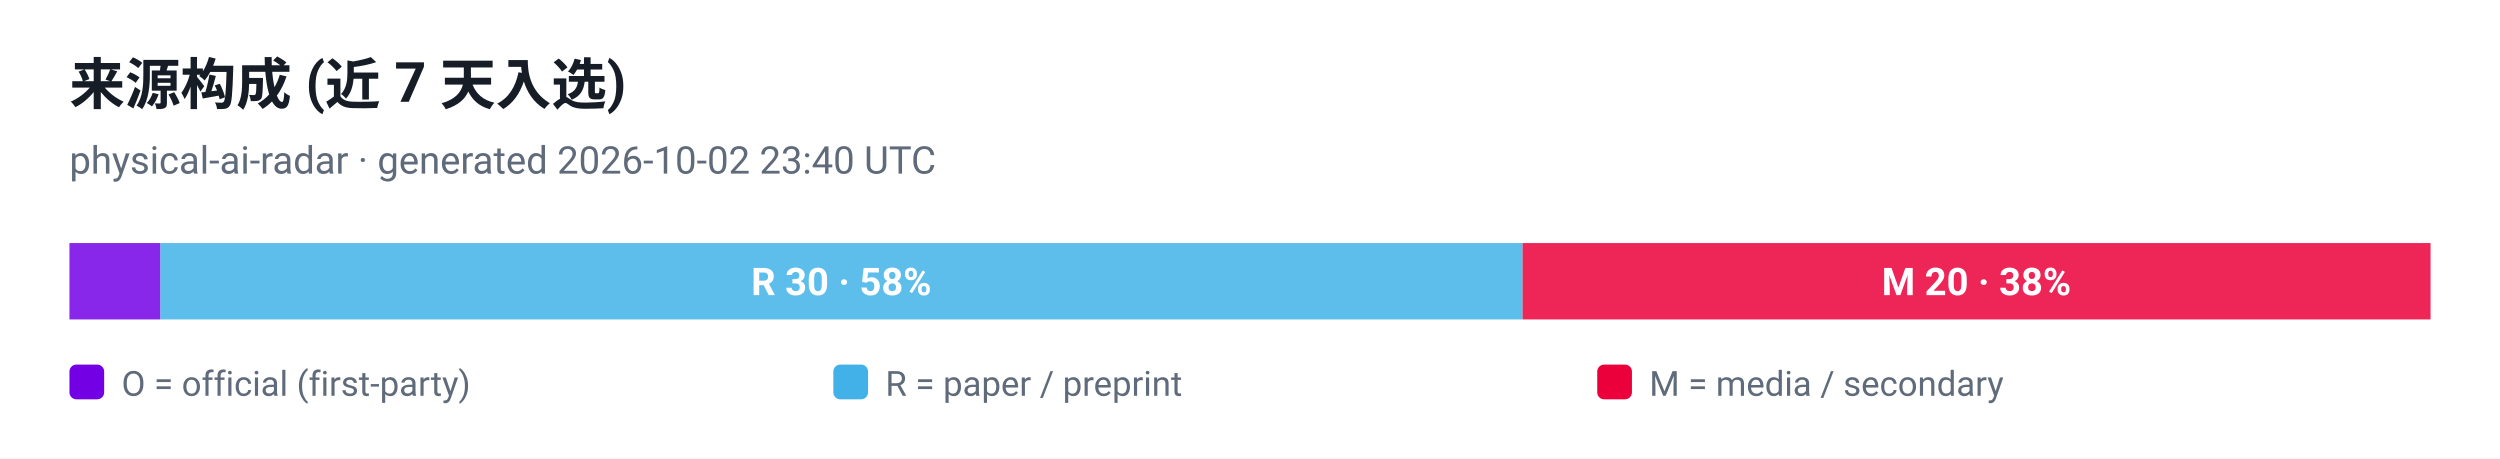
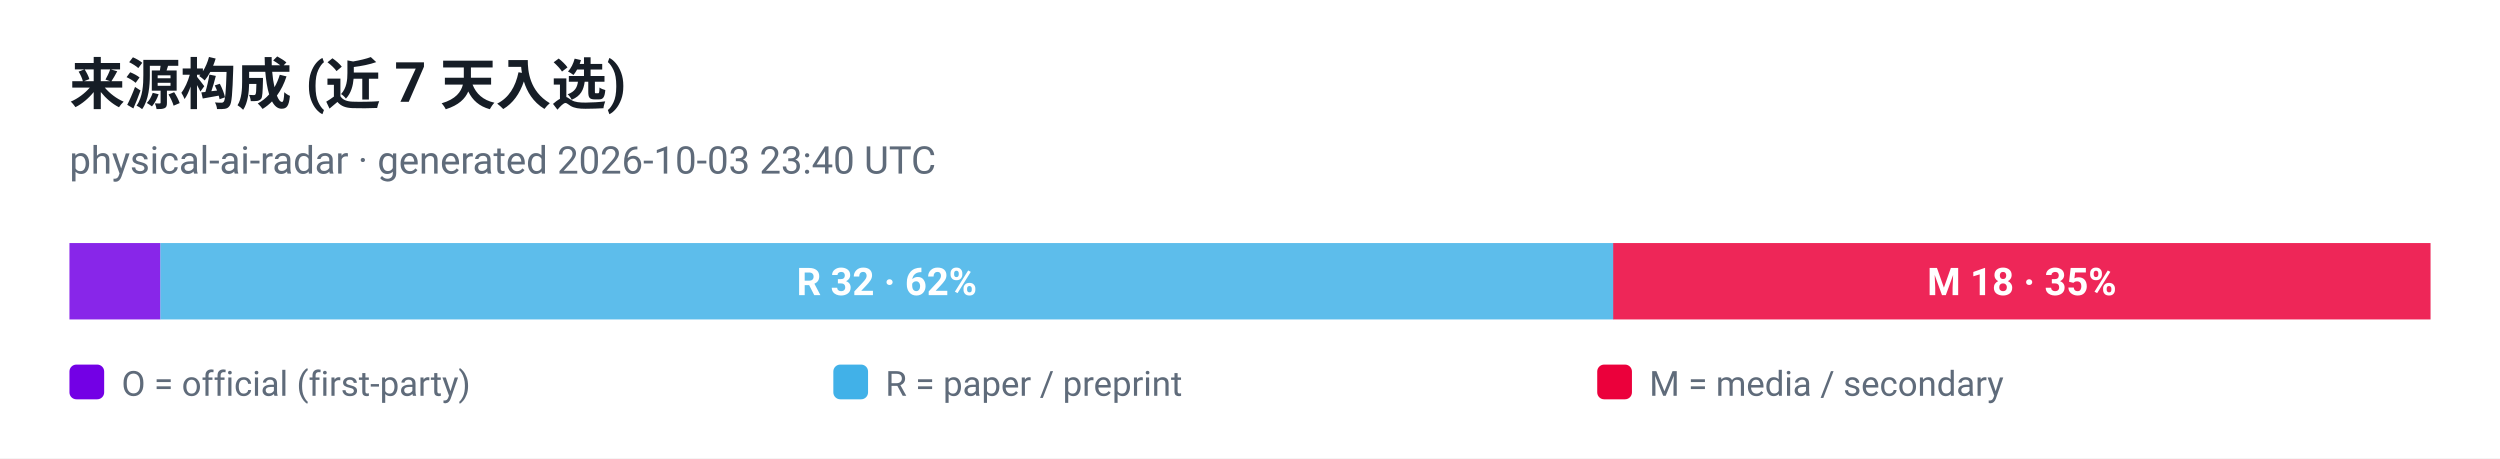
<svg xmlns="http://www.w3.org/2000/svg" viewBox="0 0 720 132" width="720" height="132" role="img" aria-label="来源构成 (近 7 天入选)">
  <style>
  .plate { fill: #ffffff }
  .ink { fill: #161d26 }
  .muted { fill: #5f6b7a }
  .grid { stroke: #e3e9ef }
  @media (prefers-color-scheme: dark) {
    .plate { fill: #0d1117 }
    .ink { fill: #e6edf3 }
    .muted { fill: #8b949e }
    .grid { stroke: #30363d }
  }
</style>
  <rect class="plate" width="720" height="132" />
  <text x="20" y="30" font-family="ui-sans-serif, -apple-system, 'Segoe UI', Roboto, Helvetica, Arial, sans-serif" font-size="16" font-weight="700" class="ink">来源构成 (近 7 天入选)</text>
-   <text x="20" y="50" font-family="ui-sans-serif, -apple-system, 'Segoe UI', Roboto, Helvetica, Arial, sans-serif" font-size="11" class="muted">physical-ai-radar · generated 2026-10-02 23:40 UTC</text>
+   <text x="20" y="50" font-family="ui-sans-serif, -apple-system, 'Segoe UI', Roboto, Helvetica, Arial, sans-serif" font-size="11" class="muted">physical-ai-radar · generated 2026-10-03 23:40 UTC</text>
  <rect x="20.0" y="70" width="26.2" height="22" fill="#7300e5" fill-opacity="0.85" />
-   <rect x="46.2" y="70" width="392.3" height="22" fill="#41b1e8" fill-opacity="0.85" />
-   <text x="242.3" y="85" text-anchor="middle" font-family="ui-sans-serif, -apple-system, 'Segoe UI', Roboto, Helvetica, Arial, sans-serif" font-size="11" font-weight="700" fill="#ffffff">R 30 · 58%</text>
-   <rect x="438.5" y="70" width="261.5" height="22" fill="#eb003b" fill-opacity="0.85" />
-   <text x="569.2" y="85" text-anchor="middle" font-family="ui-sans-serif, -apple-system, 'Segoe UI', Roboto, Helvetica, Arial, sans-serif" font-size="11" font-weight="700" fill="#ffffff">M 20 · 38%</text>
+   <rect x="46.2" y="70" width="418.5" height="22" fill="#41b1e8" fill-opacity="0.85" />
+   <text x="255.4" y="85" text-anchor="middle" font-family="ui-sans-serif, -apple-system, 'Segoe UI', Roboto, Helvetica, Arial, sans-serif" font-size="11" font-weight="700" fill="#ffffff">R 32 · 62%</text>
+   <rect x="464.6" y="70" width="235.4" height="22" fill="#eb003b" fill-opacity="0.85" />
+   <text x="582.3" y="85" text-anchor="middle" font-family="ui-sans-serif, -apple-system, 'Segoe UI', Roboto, Helvetica, Arial, sans-serif" font-size="11" font-weight="700" fill="#ffffff">M 18 · 35%</text>
  <rect x="20" y="105" width="10" height="10" rx="2" fill="#7300e5" />
  <text x="35" y="114" font-family="ui-sans-serif, -apple-system, 'Segoe UI', Roboto, Helvetica, Arial, sans-serif" font-size="10" fill="#5f6b7a">O = official (first-party)</text>
  <rect x="240" y="105" width="10" height="10" rx="2" fill="#41b1e8" />
  <text x="255" y="114" font-family="ui-sans-serif, -apple-system, 'Segoe UI', Roboto, Helvetica, Arial, sans-serif" font-size="10" fill="#5f6b7a">R = paper / preprint</text>
  <rect x="460" y="105" width="10" height="10" rx="2" fill="#eb003b" />
  <text x="475" y="114" font-family="ui-sans-serif, -apple-system, 'Segoe UI', Roboto, Helvetica, Arial, sans-serif" font-size="10" fill="#5f6b7a">M = media / secondary</text>
</svg>
